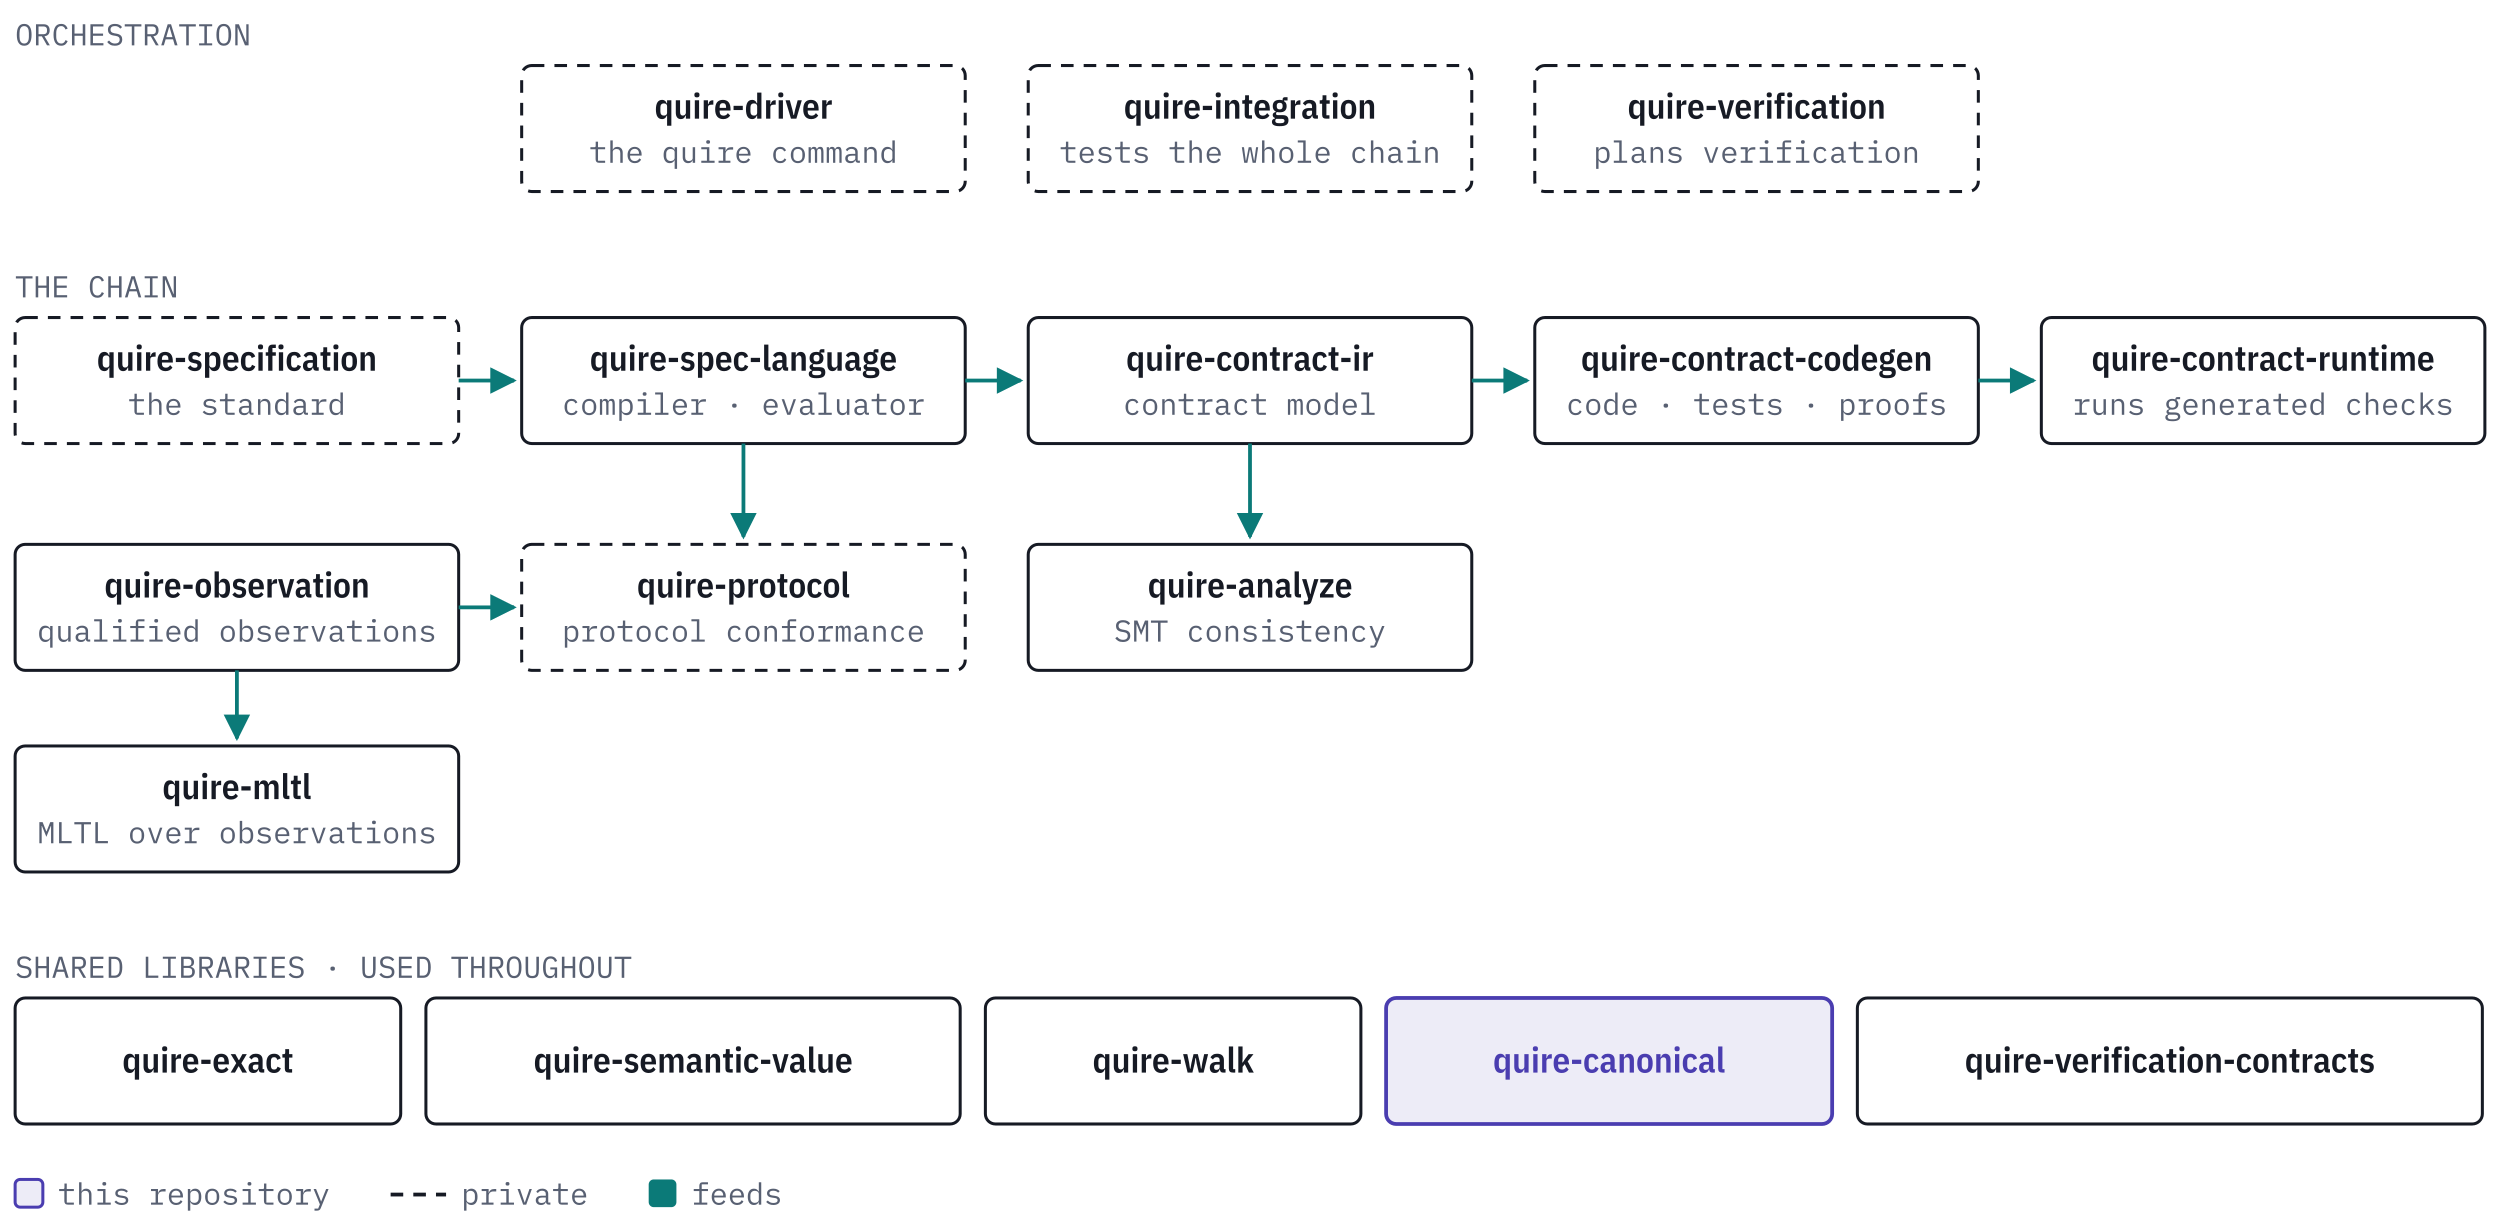
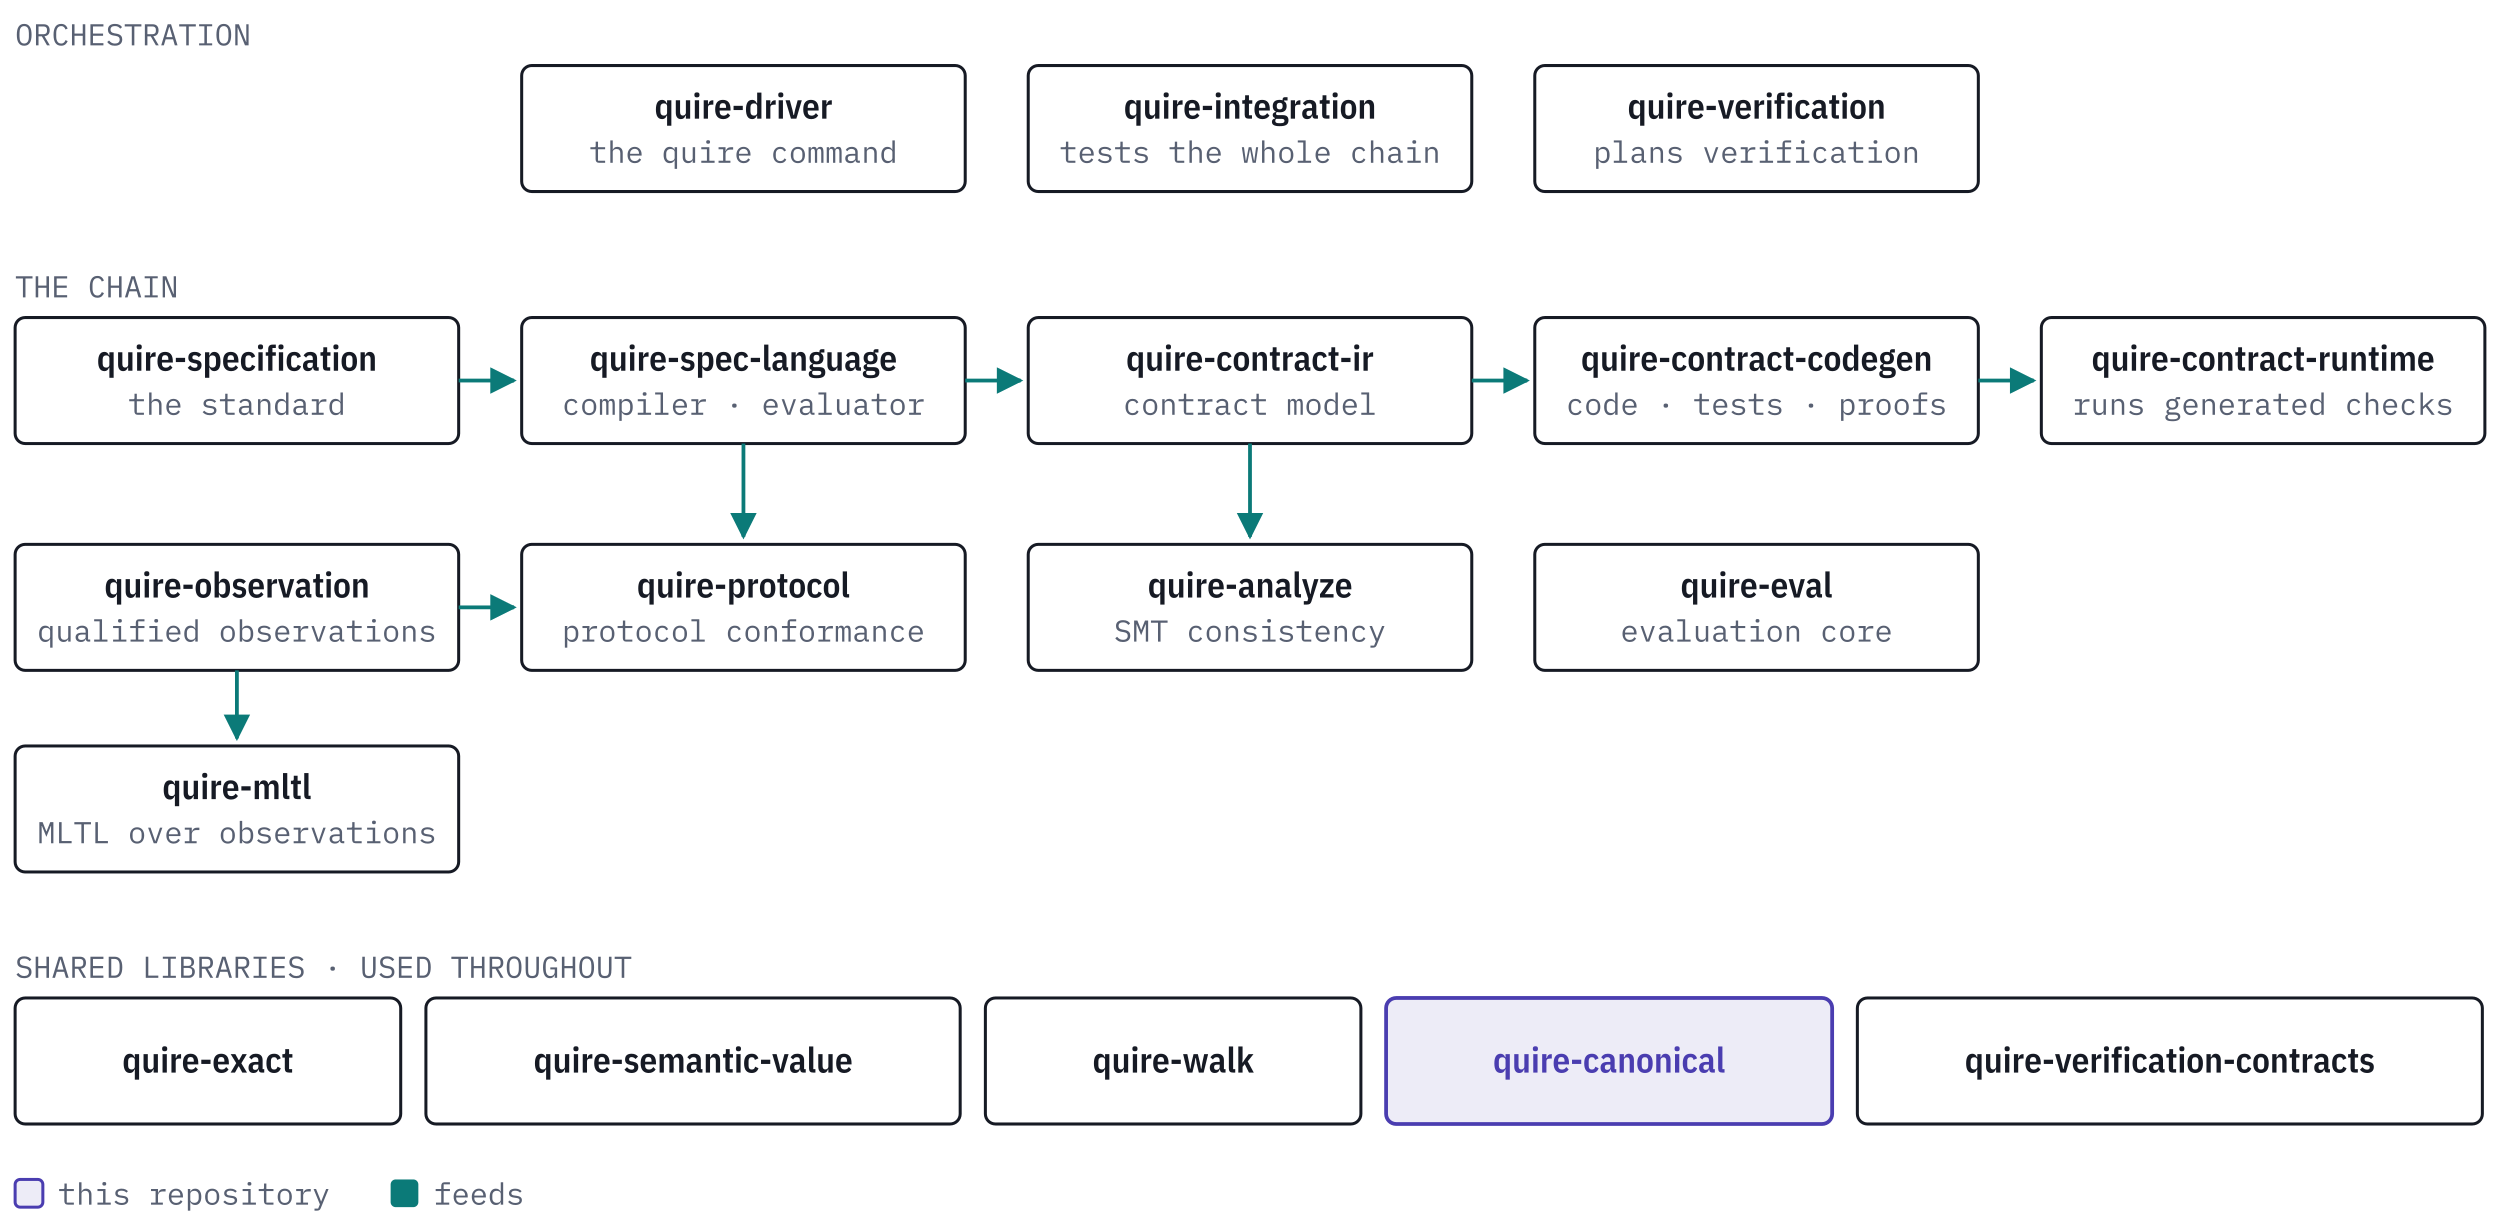
<svg xmlns="http://www.w3.org/2000/svg" width="992" height="488" viewBox="-6 -6 992 488" role="img" aria-label="The Quire repositories. The main chain runs from the standard, quire-specification, to the compiler, quire-spec-language, then quire-contract-ir, quire-contract-codegen and quire-contract-runtime. quire-spec-language also feeds quire-protocol, and quire-contract-ir feeds quire-analyze. quire-observation feeds quire-protocol and quire-mltl. Above the chain, quire-driver runs it, quire-integration tests it and quire-verification plans verification. Below it, shared libraries used throughout: quire-exact, quire-semantic-value, quire-walk, quire-canonical and quire-verification-contracts.">
  <defs>
    <path id="mono_A" d="M481 0 422 199H177L118 0H31L245 698H356L570 0ZM304 609H295L197 272H402Z" />
    <path id="mono_B" d="M88 698H325Q415 698 466 649Q517 600 517 518Q517 455 486 419Q456 383 408 368V365Q467 351 505 312Q543 274 543 201Q543 159 529 122Q515 85 490 58Q464 31 430 16Q395 0 355 0H88ZM330 73Q388 73 421 99Q454 125 454 179V220Q454 273 421 300Q388 326 330 326H172V73ZM316 395Q369 395 399 418Q429 442 429 490V529Q429 577 399 601Q369 625 316 625H172V395Z" />
    <path id="mono_C" d="M323 -12Q195 -12 132 81Q70 174 70 349Q70 524 132 617Q195 710 323 710Q371 710 406 697Q441 684 466 662Q491 640 508 612Q525 585 538 557L466 524Q457 547 445 568Q433 588 416 604Q400 619 378 628Q355 637 323 637Q240 637 200 574Q159 511 159 406V292Q159 187 200 124Q240 61 323 61Q355 61 378 70Q400 79 416 94Q433 110 445 130Q457 151 466 174L538 141Q525 112 508 85Q491 58 466 36Q441 14 406 1Q371 -12 323 -12Z" />
    <path id="mono_D" d="M95 698H290Q418 698 481 610Q544 522 544 349Q544 176 481 88Q418 0 290 0H95ZM286 73Q370 73 412 131Q455 189 455 295V403Q455 509 412 567Q370 625 286 625H179V73Z" />
    <path id="mono_E" d="M90 0V698H520V625H174V390H508V317H174V73H520V0Z" />
    <path id="mono_G" d="M444 93H439Q430 73 418 54Q406 35 388 20Q369 6 343 -3Q317 -12 281 -12Q167 -12 112 80Q56 172 56 344Q56 524 117 617Q178 710 305 710Q354 710 390 697Q426 684 452 662Q477 640 494 612Q511 585 522 557L450 524Q441 547 430 568Q418 588 402 604Q385 619 362 628Q339 637 308 637Q224 637 184 574Q145 511 145 406V298Q145 245 153 202Q161 158 180 126Q198 94 228 76Q257 59 300 59Q368 59 406 100Q444 141 444 206V278H297V345H522V0H444Z" />
    <path id="mono_H" d="M436 317H164V0H80V698H164V390H436V698H520V0H436Z" />
    <path id="mono_I" d="M84 0V67H258V631H84V698H516V631H342V67H516V0Z" />
    <path id="mono_L" d="M120 0V698H204V73H535V0Z" />
    <path id="mono_M" d="M455 350V571H447L300 212L153 571H145V350V0H68V698H176L299 390H305L428 698H532V0H455Z" />
    <path id="mono_N" d="M163 588H156V0H80V698H199L437 110H444V698H520V0H401Z" />
    <path id="mono_O" d="M300 -12Q236 -12 190 12Q144 37 114 83Q84 129 70 196Q56 263 56 349Q56 434 70 502Q84 569 114 615Q144 661 190 686Q236 710 300 710Q364 710 410 686Q456 661 486 615Q516 569 530 502Q544 434 544 349Q544 263 530 196Q516 129 486 83Q456 37 410 12Q364 -12 300 -12ZM300 61Q342 61 371 78Q400 94 419 124Q438 154 446 196Q455 239 455 292V406Q455 458 446 501Q438 544 419 574Q400 604 371 620Q342 637 300 637Q258 637 229 620Q200 604 181 574Q162 544 154 501Q145 458 145 406V292Q145 239 154 196Q162 154 181 124Q200 94 229 78Q258 61 300 61Z" />
    <path id="mono_R" d="M174 0H90V698H344Q441 698 492 645Q543 592 543 497Q543 412 499 361Q455 310 371 302L549 0H455L285 298H174ZM342 369Q395 369 424 396Q454 422 454 471V523Q454 572 424 598Q395 625 342 625H174V369Z" />
    <path id="mono_S" d="M298 -12Q204 -12 144 22Q84 57 45 111L106 161Q147 110 192 85Q238 60 301 60Q377 60 417 95Q457 130 457 193Q457 244 428 272Q399 301 327 313L249 326Q198 335 164 353Q129 371 108 396Q87 422 78 452Q69 483 69 516Q69 612 132 661Q195 710 302 710Q386 710 444 682Q501 654 536 603L477 552Q448 590 407 614Q366 638 301 638Q230 638 192 608Q154 578 154 518Q154 471 182 442Q211 412 285 399L360 386Q411 377 446 359Q481 341 502 316Q524 291 533 260Q542 229 542 195Q542 98 478 43Q415 -12 298 -12Z" />
    <path id="mono_T" d="M342 625V0H258V625H25V698H575V625Z" />
    <path id="mono_U" d="M164 698V279Q164 228 167 188Q170 148 183 120Q196 91 224 76Q251 61 300 61Q349 61 376 76Q404 91 417 120Q430 148 433 188Q436 228 436 279V698H520V299Q520 221 512 163Q505 105 482 66Q458 27 414 8Q371 -12 300 -12Q229 -12 186 8Q142 27 118 66Q95 105 88 163Q80 221 80 299V698Z" />
    <path id="mono_a" d="M495 0Q448 0 428 24Q408 48 403 84H398Q381 39 344 14Q306 -12 243 -12Q162 -12 114 30Q66 72 66 145Q66 217 118 256Q171 295 288 295H398V346Q398 403 366 432Q334 460 275 460Q223 460 190 440Q157 419 137 384L83 424Q93 444 110 463Q127 482 152 496Q177 511 209 520Q241 528 280 528Q371 528 424 482Q478 436 478 354V70H550V0ZM257 55Q288 55 314 62Q339 70 358 82Q377 95 388 112Q398 130 398 150V235H288Q216 235 183 215Q150 195 150 157V136Q150 96 178 76Q207 55 257 55Z" />
    <path id="mono_b" d="M95 740H175V432H179Q229 528 338 528Q433 528 486 457Q540 386 540 258Q540 130 486 59Q433 -12 338 -12Q229 -12 179 84H175V0H95ZM307 59Q377 59 416 102Q454 144 454 214V302Q454 372 416 414Q377 457 307 457Q280 457 256 450Q232 443 214 430Q196 416 186 396Q175 377 175 351V165Q175 139 186 120Q196 100 214 86Q232 73 256 66Q280 59 307 59Z" />
    <path id="mono_c" d="M318 -12Q262 -12 218 8Q175 27 145 62Q115 97 100 147Q84 197 84 258Q84 319 100 369Q116 419 146 454Q176 490 219 509Q262 528 317 528Q392 528 439 495Q486 462 508 409L444 375Q430 415 398 437Q365 459 317 459Q282 459 254 448Q227 436 208 415Q189 394 180 365Q170 336 170 302V214Q170 180 180 151Q189 122 208 101Q227 80 255 68Q283 57 319 57Q371 57 405 81Q439 105 459 147L516 108Q493 56 444 22Q396 -12 318 -12Z" />
    <path id="mono_d" d="M425 84H421Q371 -12 262 -12Q167 -12 114 59Q60 130 60 258Q60 386 114 457Q167 528 262 528Q371 528 421 432H425V740H505V0H425ZM293 59Q320 59 344 66Q368 73 386 86Q404 100 414 120Q425 139 425 165V351Q425 377 414 396Q404 416 386 430Q368 443 344 450Q320 457 293 457Q223 457 184 414Q146 372 146 302V214Q146 144 184 102Q223 59 293 59Z" />
    <path id="mono_e" d="M309 -12Q253 -12 208 7Q164 26 132 62Q101 97 84 146Q67 196 67 257Q67 319 84 369Q102 419 133 454Q164 490 208 509Q251 528 304 528Q356 528 398 509Q441 490 471 456Q501 423 517 377Q533 331 533 276V238H151V214Q151 180 162 151Q173 122 194 101Q214 80 244 68Q273 57 309 57Q361 57 399 81Q437 105 457 147L516 107Q493 55 440 22Q386 -12 309 -12ZM304 462Q271 462 243 450Q215 438 194 417Q174 396 162 368Q151 339 151 305V298H447V309Q447 343 436 371Q426 399 408 420Q389 440 362 451Q336 462 304 462Z" />
    <path id="mono_f" d="M83 68H257V448H73V516H257V622Q257 674 284 707Q312 740 371 740H544V672H337V516H544V448H337V68H521V0H83Z" />
    <path id="mono_g" d="M561 -59Q561 -137 496 -174Q431 -212 301 -212Q176 -212 122 -179Q67 -146 67 -84Q67 -42 89 -19Q111 4 151 15V27Q129 38 117 55Q105 72 105 98Q105 138 132 158Q158 178 198 188V192Q150 213 124 254Q97 295 97 350Q97 389 111 422Q125 455 152 478Q178 502 215 515Q252 528 297 528Q355 528 399 507V516Q399 546 413 566Q427 586 461 586H556V516H440V481Q468 457 483 424Q498 391 498 350Q498 311 484 278Q469 245 443 222Q417 198 380 185Q342 172 297 172Q284 172 272 173Q260 174 248 176Q236 174 223 170Q210 165 199 158Q188 150 181 140Q174 130 174 117Q174 94 197 86Q220 79 257 79H371Q471 79 516 42Q561 4 561 -59ZM486 -63Q486 -32 461 -14Q436 5 374 5H195Q143 -16 143 -65Q143 -99 170 -124Q197 -148 260 -148H338Q408 -148 447 -126Q486 -105 486 -63ZM297 234Q357 234 386 262Q414 290 414 336V365Q414 411 386 438Q357 466 297 466Q237 466 209 438Q181 411 181 365V336Q181 290 209 262Q237 234 297 234Z" />
    <path id="mono_h" d="M98 740H178V432H182Q190 451 202 468Q214 486 232 499Q249 512 273 520Q297 528 329 528Q410 528 459 476Q508 425 508 331V0H428V317Q428 388 397 422Q366 457 306 457Q282 457 259 451Q236 445 218 433Q200 421 189 402Q178 383 178 358V0H98Z" />
    <path id="mono_i" d="M332 630Q297 630 283 644Q269 659 269 681V697Q269 719 283 734Q297 748 332 748Q367 748 381 734Q395 719 395 697V681Q395 659 381 644Q367 630 332 630ZM106 68H292V448H106V516H372V68H546V0H106Z" />
    <path id="mono_k" d="M105 740H185V273H189L279 358L451 516H549L335 314L574 0H475L274 268L185 187V0H105Z" />
    <path id="mono_l" d="M80 68H260V672H80V740H340V68H520V0H80Z" />
    <path id="mono_m" d="M54 0V516H128V456H132Q144 486 166 507Q188 528 231 528Q276 528 298 506Q320 483 325 447H328Q342 482 368 505Q394 528 440 528Q503 528 524 484Q546 440 546 358V0H472V345Q472 411 458 436Q445 462 409 462Q377 462 357 442Q337 421 337 379V0H263V345Q263 411 250 436Q236 462 201 462Q169 462 148 442Q128 421 128 379V0Z" />
    <path id="mono_n" d="M98 0V516H178V432H182Q190 451 202 468Q214 486 232 499Q249 512 273 520Q297 528 329 528Q410 528 459 476Q508 425 508 331V0H428V317Q428 388 397 422Q366 457 306 457Q282 457 259 451Q236 445 218 433Q200 421 189 402Q178 383 178 358V0Z" />
    <path id="mono_o" d="M300 -12Q246 -12 202 7Q159 26 128 62Q98 97 82 146Q66 196 66 258Q66 319 82 369Q98 419 128 454Q159 490 202 509Q246 528 300 528Q354 528 398 509Q441 490 472 454Q502 419 518 369Q534 319 534 258Q534 196 518 146Q502 97 472 62Q441 26 398 7Q354 -12 300 -12ZM300 57Q367 57 408 97Q449 137 449 221V295Q449 379 408 419Q367 459 300 459Q233 459 192 419Q151 379 151 295V221Q151 137 192 97Q233 57 300 57Z" />
    <path id="mono_p" d="M95 516H175V432H179Q229 528 338 528Q433 528 486 457Q540 386 540 258Q540 130 486 59Q433 -12 338 -12Q229 -12 179 84H175V-200H95ZM307 59Q377 59 416 102Q454 144 454 214V302Q454 372 416 414Q377 457 307 457Q280 457 256 450Q232 443 214 430Q196 416 186 396Q175 377 175 351V165Q175 139 186 120Q196 100 214 86Q232 73 256 66Q280 59 307 59Z" />
    <path id="mono_periodcentered" d="M300 235Q259 235 242 252Q226 269 226 295V313Q226 339 242 356Q259 373 300 373Q341 373 358 356Q374 339 374 313V295Q374 269 358 252Q341 235 300 235Z" />
    <path id="mono_q" d="M425 84H421Q371 -12 262 -12Q167 -12 114 59Q60 130 60 258Q60 386 114 457Q167 528 262 528Q371 528 421 432H425V516H505V-200H425ZM293 59Q320 59 344 66Q368 73 386 86Q404 100 414 120Q425 139 425 165V351Q425 377 414 396Q404 416 386 430Q368 443 344 450Q320 457 293 457Q223 457 184 414Q146 372 146 302V214Q146 144 184 102Q223 59 293 59Z" />
    <path id="mono_r" d="M77 68H228V448H77V516H308V386H313Q329 447 374 482Q418 516 487 516H559V436H462Q393 436 350 396Q308 356 308 291V68H469V0H77Z" />
    <path id="mono_s" d="M306 -12Q225 -12 166 16Q108 43 67 89L121 136Q158 97 202 76Q246 55 308 55Q368 55 406 76Q445 98 445 144Q445 164 438 178Q430 191 417 199Q404 207 388 212Q372 216 354 219L273 231Q246 235 214 242Q183 249 157 264Q131 280 114 306Q96 332 96 374Q96 413 112 442Q127 470 155 490Q183 509 221 518Q259 528 304 528Q374 528 426 506Q477 484 514 445L462 396Q453 407 440 418Q426 430 406 440Q387 449 361 455Q335 461 301 461Q240 461 208 440Q175 419 175 379Q175 359 182 346Q190 332 203 324Q216 316 232 312Q249 307 266 304L347 292Q375 288 406 281Q437 274 463 258Q489 243 506 217Q524 191 524 149Q524 72 464 30Q405 -12 306 -12Z" />
    <path id="mono_t" d="M325 0Q266 0 238 33Q211 66 211 118V448H39V516H167Q193 516 204 526Q214 537 214 563V698H291V516H526V448H291V68H526V0Z" />
    <path id="mono_u" d="M422 84H418Q410 65 398 48Q386 30 368 17Q351 4 327 -4Q303 -12 271 -12Q190 -12 141 40Q92 91 92 185V516H172V199Q172 128 203 94Q234 59 294 59Q318 59 341 65Q364 71 382 83Q400 95 411 114Q422 132 422 158V516H502V0H422Z" />
    <path id="mono_v" d="M249 0 64 516H145L219 300L299 67H303L383 300L457 516H536L351 0Z" />
    <path id="mono_w" d="M30 516H101L160 70H169L257 516H345L433 70H442L501 516H570L491 0H387L305 432H297L213 0H109Z" />
    <path id="mono_y" d="M467 516H547L291 -113Q282 -135 271 -152Q260 -168 245 -178Q230 -189 209 -194Q188 -200 159 -200H83V-132H203L261 10L53 516H135L222 300L299 104H303L380 300Z" />
    <path id="title_a" d="M406 0Q325 0 321 89H309Q299 41 264 14Q229 -12 177 -12Q105 -12 69 28Q33 68 33 140Q33 222 84 262Q135 302 231 302H312V347Q312 393 292 415Q273 437 228 437Q191 437 166 420Q141 402 122 370L51 434Q80 479 124 506Q169 534 238 534Q433 534 433 350V97H479V0ZM223 77Q260 77 286 98Q312 120 312 158V227H239Q155 227 155 162V140Q155 107 173 92Q191 77 223 77Z" />
    <path id="title_b" d="M66 740H187V436H201Q212 480 246 507Q279 534 324 534Q416 534 460 464Q504 395 504 261Q504 127 460 58Q416 -12 324 -12Q279 -12 246 15Q212 42 201 86H187V0H66ZM278 88Q325 88 351 117Q377 146 377 199V323Q377 376 351 405Q325 434 278 434Q237 434 212 414Q187 393 187 356V166Q187 129 212 108Q237 88 278 88Z" />
    <path id="title_c" d="M251 -12Q145 -12 90 54Q34 120 34 261Q34 402 90 468Q145 534 251 534Q328 534 374 499Q419 464 439 403L340 359Q332 397 312 416Q291 436 251 436Q161 436 161 328V194Q161 86 251 86Q293 86 315 106Q337 126 348 168L442 123Q396 -12 251 -12Z" />
    <path id="title_d" d="M357 86H343Q332 42 298 15Q265 -12 220 -12Q128 -12 84 58Q40 127 40 261Q40 395 84 464Q128 534 220 534Q265 534 298 507Q332 480 343 436H357V740H478V0H357ZM266 88Q307 88 332 108Q357 129 357 166V356Q357 393 332 414Q307 434 266 434Q219 434 193 405Q167 376 167 323V199Q167 146 193 117Q219 88 266 88Z" />
    <path id="title_e" d="M263 -12Q212 -12 170 4Q127 21 97 54Q67 88 50 140Q34 191 34 261Q34 402 90 468Q147 534 252 534Q357 534 414 468Q470 402 470 261V232H161V198Q161 146 190 116Q219 86 270 86Q313 86 342 104Q372 123 393 158L459 89Q430 43 381 16Q332 -12 263 -12ZM252 441Q161 441 161 333V307H343V333Q343 441 252 441Z" />
    <path id="title_f" d="M91 425H22V522H91V603Q91 674 122 707Q154 740 220 740H308V643H212V522H308V425H212V0H91Z" />
    <path id="title_g" d="M493 -46Q493 -87 480 -118Q468 -149 439 -170Q410 -191 362 -202Q314 -212 244 -212Q182 -212 140 -204Q98 -195 72 -179Q46 -163 35 -140Q24 -117 24 -88Q24 -48 46 -25Q68 -2 109 4V23Q77 31 62 53Q46 75 46 107Q46 139 68 160Q90 182 132 190V203Q47 245 47 357Q47 442 95 488Q143 534 244 534Q289 534 326 520V539Q326 610 394 610H467V516H366V496Q403 478 422 442Q441 407 441 357Q441 272 394 226Q346 181 244 181Q203 181 168 189Q154 183 147 170Q140 157 140 141Q140 121 153 111Q166 101 196 101H329Q418 101 456 63Q493 25 493 -46ZM380 -60Q380 -33 362 -19Q344 -5 302 -5H141Q119 -24 119 -61Q119 -93 140 -110Q162 -127 216 -127H275Q332 -127 356 -110Q380 -94 380 -60ZM244 264Q327 264 327 346V369Q327 451 244 451Q161 451 161 369V346Q161 264 244 264Z" />
    <path id="title_hyphen" d="M50 245V365H312V245Z" />
    <path id="title_i" d="M126 604Q88 604 71 620Q54 637 54 665V685Q54 713 71 730Q88 746 126 746Q164 746 181 730Q198 713 198 685V665Q198 637 181 620Q164 604 126 604ZM66 522H187V0H66Z" />
    <path id="title_k" d="M66 740H187V395L179 287H193L254 383L358 522H495L332 317L504 0H368L248 239L187 163V0H66Z" />
    <path id="title_l" d="M184 0Q121 0 94 28Q66 56 66 116V740H187V97H247V0Z" />
    <path id="title_m" d="M66 0V522H187V435H201Q232 534 324 534Q422 534 451 431H463Q480 484 516 509Q551 534 602 534Q668 534 705 486Q742 439 742 351V0H621V330Q621 432 548 432Q513 432 488 410Q464 389 464 350V0H343V330Q343 384 325 408Q307 432 271 432Q236 432 212 410Q187 389 187 350V0Z" />
    <path id="title_n" d="M66 0V522H187V435H201Q232 534 326 534Q396 534 434 486Q472 439 472 351V0H351V330Q351 432 275 432Q238 432 212 410Q187 389 187 350V0Z" />
    <path id="title_o" d="M253 -12Q149 -12 92 54Q34 120 34 261Q34 402 92 468Q149 534 253 534Q357 534 414 468Q472 402 472 261Q472 120 414 54Q357 -12 253 -12ZM253 86Q345 86 345 194V328Q345 436 253 436Q161 436 161 328V194Q161 86 253 86Z" />
    <path id="title_p" d="M66 522H187V436H201Q212 480 246 507Q279 534 324 534Q416 534 460 464Q504 395 504 261Q504 127 460 58Q416 -12 324 -12Q279 -12 246 15Q212 42 201 86H187V-200H66ZM278 88Q325 88 351 117Q377 146 377 199V323Q377 376 351 405Q325 434 278 434Q237 434 212 414Q187 393 187 356V166Q187 129 212 108Q237 88 278 88Z" />
    <path id="title_q" d="M357 86H343Q332 42 298 15Q265 -12 220 -12Q128 -12 84 58Q40 127 40 261Q40 395 84 464Q128 534 220 534Q265 534 298 507Q332 480 343 436H357V522H478V-200H357ZM266 88Q307 88 332 108Q357 129 357 166V356Q357 393 332 414Q307 434 266 434Q219 434 193 405Q167 376 167 323V199Q167 146 193 117Q219 88 266 88Z" />
    <path id="title_r" d="M66 0V522H187V415H201Q210 467 238 494Q267 522 313 522H339V398H299Q242 398 214 380Q187 362 187 317V0Z" />
    <path id="title_s" d="M224 -12Q159 -12 110 12Q61 35 24 82L98 154Q123 119 154 101Q185 83 226 83Q302 83 302 147Q302 172 290 186Q277 201 247 206L198 215Q116 230 79 266Q42 302 42 371Q42 453 90 494Q138 534 226 534Q287 534 332 514Q376 494 409 455L338 384Q318 409 290 424Q261 439 226 439Q156 439 156 376Q156 350 170 336Q184 323 214 318L264 309Q346 294 382 258Q417 223 417 159Q417 78 367 33Q317 -12 224 -12Z" />
    <path id="title_t" d="M210 0Q147 0 119 28Q91 56 91 117V425H22V522H58Q84 522 94 534Q103 546 103 572V664H212V522H306V425H212V97H298V0Z" />
    <path id="title_u" d="M346 88H332Q302 -12 205 -12Q135 -12 98 36Q60 83 60 172V522H181V192Q181 89 257 89Q294 89 320 111Q346 133 346 172V522H467V0H346Z" />
    <path id="title_v" d="M162 0 8 522H130L205 244L234 103H248L277 244L352 522H469L315 0Z" />
    <path id="title_w" d="M16 522H135L186 278L211 110H223L253 278L311 522H433L492 278L522 110H534L559 278L612 522H724L597 0H461L400 254L377 409H364L340 254L279 0H143Z" />
    <path id="title_x" d="M15 0 173 267 17 522H149L242 354H255L348 522H472L318 264L478 0H345L249 176H236L138 0Z" />
    <path id="title_y" d="M353 522H474L275 -109Q258 -162 227 -181Q196 -200 140 -200H58V-103H161L182 -29L8 522H131L209 240L237 103H249L277 241Z" />
    <path id="title_z" d="M34 0V95L275 425H42V522H412V428L170 97H418V0Z" />
    <marker id="ah-model" viewBox="0 0 10 10" refX="9" refY="5" markerWidth="7" markerHeight="7" orient="auto-start-reverse">
      <path d="M0,0 L10,5 L0,10 z" fill="#0b7a78" />
    </marker>
  </defs>
-   <rect x="201" y="20" width="176" height="50" rx="4" stroke="#161a24" stroke-width="1.2" fill="none" stroke-dasharray="5 4" />
+   <rect x="201" y="20" width="176" height="50" rx="4" stroke="#161a24" stroke-width="1.2" fill="none" />
  <g fill="#161a24" transform="translate(253.7,41.1) scale(0.014,-0.014)">
    <use href="#title_q" x="0" />
    <use href="#title_u" x="544" />
    <use href="#title_i" x="1077" />
    <use href="#title_r" x="1329" />
    <use href="#title_e" x="1686" />
    <use href="#title_hyphen" x="2191" />
    <use href="#title_d" x="2553" />
    <use href="#title_r" x="3097" />
    <use href="#title_i" x="3454" />
    <use href="#title_v" x="3706" />
    <use href="#title_e" x="4182" />
    <use href="#title_r" x="4687" />
  </g>
  <g fill="#586072" transform="translate(227.8,58.6) scale(0.012,-0.012)">
    <use href="#mono_t" x="0" />
    <use href="#mono_h" x="600" />
    <use href="#mono_e" x="1200" />
    <use href="#mono_q" x="2400" />
    <use href="#mono_u" x="3000" />
    <use href="#mono_i" x="3600" />
    <use href="#mono_r" x="4200" />
    <use href="#mono_e" x="4800" />
    <use href="#mono_c" x="6000" />
    <use href="#mono_o" x="6600" />
    <use href="#mono_m" x="7200" />
    <use href="#mono_m" x="7800" />
    <use href="#mono_a" x="8400" />
    <use href="#mono_n" x="9000" />
    <use href="#mono_d" x="9600" />
  </g>
-   <rect x="402" y="20" width="176" height="50" rx="4" stroke="#161a24" stroke-width="1.2" fill="none" stroke-dasharray="5 4" />
+   <rect x="402" y="20" width="176" height="50" rx="4" stroke="#161a24" stroke-width="1.2" fill="none" />
  <g fill="#161a24" transform="translate(439.9,41.1) scale(0.014,-0.014)">
    <use href="#title_q" x="0" />
    <use href="#title_u" x="544" />
    <use href="#title_i" x="1077" />
    <use href="#title_r" x="1329" />
    <use href="#title_e" x="1686" />
    <use href="#title_hyphen" x="2191" />
    <use href="#title_i" x="2553" />
    <use href="#title_n" x="2805" />
    <use href="#title_t" x="3337" />
    <use href="#title_e" x="3671" />
    <use href="#title_g" x="4176" />
    <use href="#title_r" x="4668" />
    <use href="#title_a" x="5025" />
    <use href="#title_t" x="5532" />
    <use href="#title_i" x="5866" />
    <use href="#title_o" x="6118" />
    <use href="#title_n" x="6624" />
  </g>
  <g fill="#586072" transform="translate(414.4,58.6) scale(0.012,-0.012)">
    <use href="#mono_t" x="0" />
    <use href="#mono_e" x="600" />
    <use href="#mono_s" x="1200" />
    <use href="#mono_t" x="1800" />
    <use href="#mono_s" x="2400" />
    <use href="#mono_t" x="3600" />
    <use href="#mono_h" x="4200" />
    <use href="#mono_e" x="4800" />
    <use href="#mono_w" x="6000" />
    <use href="#mono_h" x="6600" />
    <use href="#mono_o" x="7200" />
    <use href="#mono_l" x="7800" />
    <use href="#mono_e" x="8400" />
    <use href="#mono_c" x="9600" />
    <use href="#mono_h" x="10200" />
    <use href="#mono_a" x="10800" />
    <use href="#mono_i" x="11400" />
    <use href="#mono_n" x="12000" />
  </g>
-   <rect x="603" y="20" width="176" height="50" rx="4" stroke="#161a24" stroke-width="1.2" fill="none" stroke-dasharray="5 4" />
+   <rect x="603" y="20" width="176" height="50" rx="4" stroke="#161a24" stroke-width="1.2" fill="none" />
  <g fill="#161a24" transform="translate(639.8,41.1) scale(0.014,-0.014)">
    <use href="#title_q" x="0" />
    <use href="#title_u" x="544" />
    <use href="#title_i" x="1077" />
    <use href="#title_r" x="1329" />
    <use href="#title_e" x="1686" />
    <use href="#title_hyphen" x="2191" />
    <use href="#title_v" x="2553" />
    <use href="#title_e" x="3029" />
    <use href="#title_r" x="3534" />
    <use href="#title_i" x="3891" />
    <use href="#title_f" x="4143" />
    <use href="#title_i" x="4471" />
    <use href="#title_c" x="4723" />
    <use href="#title_a" x="5187" />
    <use href="#title_t" x="5694" />
    <use href="#title_i" x="6028" />
    <use href="#title_o" x="6280" />
    <use href="#title_n" x="6786" />
  </g>
  <g fill="#586072" transform="translate(626.2,58.6) scale(0.012,-0.012)">
    <use href="#mono_p" x="0" />
    <use href="#mono_l" x="600" />
    <use href="#mono_a" x="1200" />
    <use href="#mono_n" x="1800" />
    <use href="#mono_s" x="2400" />
    <use href="#mono_v" x="3600" />
    <use href="#mono_e" x="4200" />
    <use href="#mono_r" x="4800" />
    <use href="#mono_i" x="5400" />
    <use href="#mono_f" x="6000" />
    <use href="#mono_i" x="6600" />
    <use href="#mono_c" x="7200" />
    <use href="#mono_a" x="7800" />
    <use href="#mono_t" x="8400" />
    <use href="#mono_i" x="9000" />
    <use href="#mono_o" x="9600" />
    <use href="#mono_n" x="10200" />
  </g>
-   <rect x="0" y="120" width="176" height="50" rx="4" stroke="#161a24" stroke-width="1.2" fill="none" stroke-dasharray="5 4" />
+   <rect x="0" y="120" width="176" height="50" rx="4" stroke="#161a24" stroke-width="1.2" fill="none" />
  <g fill="#161a24" transform="translate(32.4,141.1) scale(0.014,-0.014)">
    <use href="#title_q" x="0" />
    <use href="#title_u" x="544" />
    <use href="#title_i" x="1077" />
    <use href="#title_r" x="1329" />
    <use href="#title_e" x="1686" />
    <use href="#title_hyphen" x="2191" />
    <use href="#title_s" x="2553" />
    <use href="#title_p" x="3002" />
    <use href="#title_e" x="3546" />
    <use href="#title_c" x="4051" />
    <use href="#title_i" x="4515" />
    <use href="#title_f" x="4767" />
    <use href="#title_i" x="5095" />
    <use href="#title_c" x="5347" />
    <use href="#title_a" x="5811" />
    <use href="#title_t" x="6318" />
    <use href="#title_i" x="6652" />
    <use href="#title_o" x="6904" />
    <use href="#title_n" x="7410" />
  </g>
  <g fill="#586072" transform="translate(44.8,158.6) scale(0.012,-0.012)">
    <use href="#mono_t" x="0" />
    <use href="#mono_h" x="600" />
    <use href="#mono_e" x="1200" />
    <use href="#mono_s" x="2400" />
    <use href="#mono_t" x="3000" />
    <use href="#mono_a" x="3600" />
    <use href="#mono_n" x="4200" />
    <use href="#mono_d" x="4800" />
    <use href="#mono_a" x="5400" />
    <use href="#mono_r" x="6000" />
    <use href="#mono_d" x="6600" />
  </g>
  <rect x="201" y="120" width="176" height="50" rx="4" stroke="#161a24" stroke-width="1.2" fill="none" />
  <g fill="#161a24" transform="translate(228,141.1) scale(0.014,-0.014)">
    <use href="#title_q" x="0" />
    <use href="#title_u" x="544" />
    <use href="#title_i" x="1077" />
    <use href="#title_r" x="1329" />
    <use href="#title_e" x="1686" />
    <use href="#title_hyphen" x="2191" />
    <use href="#title_s" x="2553" />
    <use href="#title_p" x="3002" />
    <use href="#title_e" x="3546" />
    <use href="#title_c" x="4051" />
    <use href="#title_hyphen" x="4515" />
    <use href="#title_l" x="4877" />
    <use href="#title_a" x="5145" />
    <use href="#title_n" x="5652" />
    <use href="#title_g" x="6184" />
    <use href="#title_u" x="6676" />
    <use href="#title_a" x="7209" />
    <use href="#title_g" x="7716" />
    <use href="#title_e" x="8208" />
  </g>
  <g fill="#586072" transform="translate(217,158.6) scale(0.012,-0.012)">
    <use href="#mono_c" x="0" />
    <use href="#mono_o" x="600" />
    <use href="#mono_m" x="1200" />
    <use href="#mono_p" x="1800" />
    <use href="#mono_i" x="2400" />
    <use href="#mono_l" x="3000" />
    <use href="#mono_e" x="3600" />
    <use href="#mono_r" x="4200" />
    <use href="#mono_periodcentered" x="5400" />
    <use href="#mono_e" x="6600" />
    <use href="#mono_v" x="7200" />
    <use href="#mono_a" x="7800" />
    <use href="#mono_l" x="8400" />
    <use href="#mono_u" x="9000" />
    <use href="#mono_a" x="9600" />
    <use href="#mono_t" x="10200" />
    <use href="#mono_o" x="10800" />
    <use href="#mono_r" x="11400" />
  </g>
  <rect x="402" y="120" width="176" height="50" rx="4" stroke="#161a24" stroke-width="1.2" fill="none" />
  <g fill="#161a24" transform="translate(440.8,141.1) scale(0.014,-0.014)">
    <use href="#title_q" x="0" />
    <use href="#title_u" x="544" />
    <use href="#title_i" x="1077" />
    <use href="#title_r" x="1329" />
    <use href="#title_e" x="1686" />
    <use href="#title_hyphen" x="2191" />
    <use href="#title_c" x="2553" />
    <use href="#title_o" x="3017" />
    <use href="#title_n" x="3523" />
    <use href="#title_t" x="4055" />
    <use href="#title_r" x="4389" />
    <use href="#title_a" x="4746" />
    <use href="#title_c" x="5253" />
    <use href="#title_t" x="5717" />
    <use href="#title_hyphen" x="6051" />
    <use href="#title_i" x="6413" />
    <use href="#title_r" x="6665" />
  </g>
  <g fill="#586072" transform="translate(439.6,158.6) scale(0.012,-0.012)">
    <use href="#mono_c" x="0" />
    <use href="#mono_o" x="600" />
    <use href="#mono_n" x="1200" />
    <use href="#mono_t" x="1800" />
    <use href="#mono_r" x="2400" />
    <use href="#mono_a" x="3000" />
    <use href="#mono_c" x="3600" />
    <use href="#mono_t" x="4200" />
    <use href="#mono_m" x="5400" />
    <use href="#mono_o" x="6000" />
    <use href="#mono_d" x="6600" />
    <use href="#mono_e" x="7200" />
    <use href="#mono_l" x="7800" />
  </g>
  <rect x="603" y="120" width="176" height="50" rx="4" stroke="#161a24" stroke-width="1.2" fill="none" />
  <g fill="#161a24" transform="translate(621.3,141.1) scale(0.014,-0.014)">
    <use href="#title_q" x="0" />
    <use href="#title_u" x="544" />
    <use href="#title_i" x="1077" />
    <use href="#title_r" x="1329" />
    <use href="#title_e" x="1686" />
    <use href="#title_hyphen" x="2191" />
    <use href="#title_c" x="2553" />
    <use href="#title_o" x="3017" />
    <use href="#title_n" x="3523" />
    <use href="#title_t" x="4055" />
    <use href="#title_r" x="4389" />
    <use href="#title_a" x="4746" />
    <use href="#title_c" x="5253" />
    <use href="#title_t" x="5717" />
    <use href="#title_hyphen" x="6051" />
    <use href="#title_c" x="6413" />
    <use href="#title_o" x="6877" />
    <use href="#title_d" x="7383" />
    <use href="#title_e" x="7927" />
    <use href="#title_g" x="8432" />
    <use href="#title_e" x="8924" />
    <use href="#title_n" x="9429" />
  </g>
  <g fill="#586072" transform="translate(615.4,158.6) scale(0.012,-0.012)">
    <use href="#mono_c" x="0" />
    <use href="#mono_o" x="600" />
    <use href="#mono_d" x="1200" />
    <use href="#mono_e" x="1800" />
    <use href="#mono_periodcentered" x="3000" />
    <use href="#mono_t" x="4200" />
    <use href="#mono_e" x="4800" />
    <use href="#mono_s" x="5400" />
    <use href="#mono_t" x="6000" />
    <use href="#mono_s" x="6600" />
    <use href="#mono_periodcentered" x="7800" />
    <use href="#mono_p" x="9000" />
    <use href="#mono_r" x="9600" />
    <use href="#mono_o" x="10200" />
    <use href="#mono_o" x="10800" />
    <use href="#mono_f" x="11400" />
    <use href="#mono_s" x="12000" />
  </g>
  <rect x="804" y="120" width="176" height="50" rx="4" stroke="#161a24" stroke-width="1.2" fill="none" />
  <g fill="#161a24" transform="translate(823.9,141.1) scale(0.014,-0.014)">
    <use href="#title_q" x="0" />
    <use href="#title_u" x="544" />
    <use href="#title_i" x="1077" />
    <use href="#title_r" x="1329" />
    <use href="#title_e" x="1686" />
    <use href="#title_hyphen" x="2191" />
    <use href="#title_c" x="2553" />
    <use href="#title_o" x="3017" />
    <use href="#title_n" x="3523" />
    <use href="#title_t" x="4055" />
    <use href="#title_r" x="4389" />
    <use href="#title_a" x="4746" />
    <use href="#title_c" x="5253" />
    <use href="#title_t" x="5717" />
    <use href="#title_hyphen" x="6051" />
    <use href="#title_r" x="6413" />
    <use href="#title_u" x="6770" />
    <use href="#title_n" x="7303" />
    <use href="#title_t" x="7835" />
    <use href="#title_i" x="8169" />
    <use href="#title_m" x="8421" />
    <use href="#title_e" x="9223" />
  </g>
  <g fill="#586072" transform="translate(816.4,158.6) scale(0.012,-0.012)">
    <use href="#mono_r" x="0" />
    <use href="#mono_u" x="600" />
    <use href="#mono_n" x="1200" />
    <use href="#mono_s" x="1800" />
    <use href="#mono_g" x="3000" />
    <use href="#mono_e" x="3600" />
    <use href="#mono_n" x="4200" />
    <use href="#mono_e" x="4800" />
    <use href="#mono_r" x="5400" />
    <use href="#mono_a" x="6000" />
    <use href="#mono_t" x="6600" />
    <use href="#mono_e" x="7200" />
    <use href="#mono_d" x="7800" />
    <use href="#mono_c" x="9000" />
    <use href="#mono_h" x="9600" />
    <use href="#mono_e" x="10200" />
    <use href="#mono_c" x="10800" />
    <use href="#mono_k" x="11400" />
    <use href="#mono_s" x="12000" />
  </g>
  <rect x="0" y="210" width="176" height="50" rx="4" stroke="#161a24" stroke-width="1.2" fill="none" />
  <g fill="#161a24" transform="translate(35.4,231.1) scale(0.014,-0.014)">
    <use href="#title_q" x="0" />
    <use href="#title_u" x="544" />
    <use href="#title_i" x="1077" />
    <use href="#title_r" x="1329" />
    <use href="#title_e" x="1686" />
    <use href="#title_hyphen" x="2191" />
    <use href="#title_o" x="2553" />
    <use href="#title_b" x="3059" />
    <use href="#title_s" x="3603" />
    <use href="#title_e" x="4052" />
    <use href="#title_r" x="4557" />
    <use href="#title_v" x="4914" />
    <use href="#title_a" x="5390" />
    <use href="#title_t" x="5897" />
    <use href="#title_i" x="6231" />
    <use href="#title_o" x="6483" />
    <use href="#title_n" x="6989" />
  </g>
  <g fill="#586072" transform="translate(8.8,248.6) scale(0.012,-0.012)">
    <use href="#mono_q" x="0" />
    <use href="#mono_u" x="600" />
    <use href="#mono_a" x="1200" />
    <use href="#mono_l" x="1800" />
    <use href="#mono_i" x="2400" />
    <use href="#mono_f" x="3000" />
    <use href="#mono_i" x="3600" />
    <use href="#mono_e" x="4200" />
    <use href="#mono_d" x="4800" />
    <use href="#mono_o" x="6000" />
    <use href="#mono_b" x="6600" />
    <use href="#mono_s" x="7200" />
    <use href="#mono_e" x="7800" />
    <use href="#mono_r" x="8400" />
    <use href="#mono_v" x="9000" />
    <use href="#mono_a" x="9600" />
    <use href="#mono_t" x="10200" />
    <use href="#mono_i" x="10800" />
    <use href="#mono_o" x="11400" />
    <use href="#mono_n" x="12000" />
    <use href="#mono_s" x="12600" />
  </g>
-   <rect x="201" y="210" width="176" height="50" rx="4" stroke="#161a24" stroke-width="1.2" fill="none" stroke-dasharray="5 4" />
+   <rect x="201" y="210" width="176" height="50" rx="4" stroke="#161a24" stroke-width="1.2" fill="none" />
  <g fill="#161a24" transform="translate(246.7,231.1) scale(0.014,-0.014)">
    <use href="#title_q" x="0" />
    <use href="#title_u" x="544" />
    <use href="#title_i" x="1077" />
    <use href="#title_r" x="1329" />
    <use href="#title_e" x="1686" />
    <use href="#title_hyphen" x="2191" />
    <use href="#title_p" x="2553" />
    <use href="#title_r" x="3097" />
    <use href="#title_o" x="3454" />
    <use href="#title_t" x="3960" />
    <use href="#title_o" x="4294" />
    <use href="#title_c" x="4800" />
    <use href="#title_o" x="5264" />
    <use href="#title_l" x="5770" />
  </g>
  <g fill="#586072" transform="translate(217,248.6) scale(0.012,-0.012)">
    <use href="#mono_p" x="0" />
    <use href="#mono_r" x="600" />
    <use href="#mono_o" x="1200" />
    <use href="#mono_t" x="1800" />
    <use href="#mono_o" x="2400" />
    <use href="#mono_c" x="3000" />
    <use href="#mono_o" x="3600" />
    <use href="#mono_l" x="4200" />
    <use href="#mono_c" x="5400" />
    <use href="#mono_o" x="6000" />
    <use href="#mono_n" x="6600" />
    <use href="#mono_f" x="7200" />
    <use href="#mono_o" x="7800" />
    <use href="#mono_r" x="8400" />
    <use href="#mono_m" x="9000" />
    <use href="#mono_a" x="9600" />
    <use href="#mono_n" x="10200" />
    <use href="#mono_c" x="10800" />
    <use href="#mono_e" x="11400" />
+   </g>
+   <rect x="603" y="210" width="176" height="50" rx="4" stroke="#161a24" stroke-width="1.2" fill="none" />
+   <g fill="#161a24" transform="translate(660.8,231.1) scale(0.014,-0.014)">
+     <use href="#title_q" x="0" />
+     <use href="#title_u" x="544" />
+     <use href="#title_i" x="1077" />
+     <use href="#title_r" x="1329" />
+     <use href="#title_e" x="1686" />
+     <use href="#title_hyphen" x="2191" />
+     <use href="#title_e" x="2553" />
+     <use href="#title_v" x="3058" />
+     <use href="#title_a" x="3534" />
+     <use href="#title_l" x="4041" />
+   </g>
+   <g fill="#586072" transform="translate(637,248.6) scale(0.012,-0.012)">
+     <use href="#mono_e" x="0" />
+     <use href="#mono_v" x="600" />
+     <use href="#mono_a" x="1200" />
+     <use href="#mono_l" x="1800" />
+     <use href="#mono_u" x="2400" />
+     <use href="#mono_a" x="3000" />
+     <use href="#mono_t" x="3600" />
+     <use href="#mono_i" x="4200" />
+     <use href="#mono_o" x="4800" />
+     <use href="#mono_n" x="5400" />
+     <use href="#mono_c" x="6600" />
+     <use href="#mono_o" x="7200" />
+     <use href="#mono_r" x="7800" />
+     <use href="#mono_e" x="8400" />
  </g>
  <rect x="402" y="210" width="176" height="50" rx="4" stroke="#161a24" stroke-width="1.2" fill="none" />
  <g fill="#161a24" transform="translate(449.4,231.1) scale(0.014,-0.014)">
    <use href="#title_q" x="0" />
    <use href="#title_u" x="544" />
    <use href="#title_i" x="1077" />
    <use href="#title_r" x="1329" />
    <use href="#title_e" x="1686" />
    <use href="#title_hyphen" x="2191" />
    <use href="#title_a" x="2553" />
    <use href="#title_n" x="3060" />
    <use href="#title_a" x="3592" />
    <use href="#title_l" x="4099" />
    <use href="#title_y" x="4367" />
    <use href="#title_z" x="4850" />
    <use href="#title_e" x="5302" />
  </g>
  <g fill="#586072" transform="translate(436,248.6) scale(0.012,-0.012)">
    <use href="#mono_S" x="0" />
    <use href="#mono_M" x="600" />
    <use href="#mono_T" x="1200" />
    <use href="#mono_c" x="2400" />
    <use href="#mono_o" x="3000" />
    <use href="#mono_n" x="3600" />
    <use href="#mono_s" x="4200" />
    <use href="#mono_i" x="4800" />
    <use href="#mono_s" x="5400" />
    <use href="#mono_t" x="6000" />
    <use href="#mono_e" x="6600" />
    <use href="#mono_n" x="7200" />
    <use href="#mono_c" x="7800" />
    <use href="#mono_y" x="8400" />
  </g>
  <rect x="0" y="290" width="176" height="50" rx="4" stroke="#161a24" stroke-width="1.2" fill="none" />
  <g fill="#161a24" transform="translate(58.4,311.1) scale(0.014,-0.014)">
    <use href="#title_q" x="0" />
    <use href="#title_u" x="544" />
    <use href="#title_i" x="1077" />
    <use href="#title_r" x="1329" />
    <use href="#title_e" x="1686" />
    <use href="#title_hyphen" x="2191" />
    <use href="#title_m" x="2553" />
    <use href="#title_l" x="3355" />
    <use href="#title_t" x="3623" />
    <use href="#title_l" x="3957" />
  </g>
  <g fill="#586072" transform="translate(8.8,328.6) scale(0.012,-0.012)">
    <use href="#mono_M" x="0" />
    <use href="#mono_L" x="600" />
    <use href="#mono_T" x="1200" />
    <use href="#mono_L" x="1800" />
    <use href="#mono_o" x="3000" />
    <use href="#mono_v" x="3600" />
    <use href="#mono_e" x="4200" />
    <use href="#mono_r" x="4800" />
    <use href="#mono_o" x="6000" />
    <use href="#mono_b" x="6600" />
    <use href="#mono_s" x="7200" />
    <use href="#mono_e" x="7800" />
    <use href="#mono_r" x="8400" />
    <use href="#mono_v" x="9000" />
    <use href="#mono_a" x="9600" />
    <use href="#mono_t" x="10200" />
    <use href="#mono_i" x="10800" />
    <use href="#mono_o" x="11400" />
    <use href="#mono_n" x="12000" />
    <use href="#mono_s" x="12600" />
  </g>
  <path d="M176,145 L198,145" fill="none" stroke="#0b7a78" stroke-width="1.5" marker-end="url(#ah-model)" />
  <path d="M377,145 L399,145" fill="none" stroke="#0b7a78" stroke-width="1.5" marker-end="url(#ah-model)" />
  <path d="M578,145 L600,145" fill="none" stroke="#0b7a78" stroke-width="1.5" marker-end="url(#ah-model)" />
  <path d="M779,145 L801,145" fill="none" stroke="#0b7a78" stroke-width="1.5" marker-end="url(#ah-model)" />
  <path d="M289,170 L289,207" fill="none" stroke="#0b7a78" stroke-width="1.5" marker-end="url(#ah-model)" />
  <path d="M490,170 L490,207" fill="none" stroke="#0b7a78" stroke-width="1.5" marker-end="url(#ah-model)" />
  <path d="M176,235 L198,235" fill="none" stroke="#0b7a78" stroke-width="1.5" marker-end="url(#ah-model)" />
  <path d="M88,260 L88,287" fill="none" stroke="#0b7a78" stroke-width="1.5" marker-end="url(#ah-model)" />
  <g fill="#586072" transform="translate(0,12) scale(0.012,-0.012)">
    <use href="#mono_O" x="0" />
    <use href="#mono_R" x="600" />
    <use href="#mono_C" x="1200" />
    <use href="#mono_H" x="1800" />
    <use href="#mono_E" x="2400" />
    <use href="#mono_S" x="3000" />
    <use href="#mono_T" x="3600" />
    <use href="#mono_R" x="4200" />
    <use href="#mono_A" x="4800" />
    <use href="#mono_T" x="5400" />
    <use href="#mono_I" x="6000" />
    <use href="#mono_O" x="6600" />
    <use href="#mono_N" x="7200" />
  </g>
  <g fill="#586072" transform="translate(0,112) scale(0.012,-0.012)">
    <use href="#mono_T" x="0" />
    <use href="#mono_H" x="600" />
    <use href="#mono_E" x="1200" />
    <use href="#mono_C" x="2400" />
    <use href="#mono_H" x="3000" />
    <use href="#mono_A" x="3600" />
    <use href="#mono_I" x="4200" />
    <use href="#mono_N" x="4800" />
  </g>
  <g fill="#586072" transform="translate(0,382) scale(0.012,-0.012)">
    <use href="#mono_S" x="0" />
    <use href="#mono_H" x="600" />
    <use href="#mono_A" x="1200" />
    <use href="#mono_R" x="1800" />
    <use href="#mono_E" x="2400" />
    <use href="#mono_D" x="3000" />
    <use href="#mono_L" x="4200" />
    <use href="#mono_I" x="4800" />
    <use href="#mono_B" x="5400" />
    <use href="#mono_R" x="6000" />
    <use href="#mono_A" x="6600" />
    <use href="#mono_R" x="7200" />
    <use href="#mono_I" x="7800" />
    <use href="#mono_E" x="8400" />
    <use href="#mono_S" x="9000" />
    <use href="#mono_periodcentered" x="10200" />
    <use href="#mono_U" x="11400" />
    <use href="#mono_S" x="12000" />
    <use href="#mono_E" x="12600" />
    <use href="#mono_D" x="13200" />
    <use href="#mono_T" x="14400" />
    <use href="#mono_H" x="15000" />
    <use href="#mono_R" x="15600" />
    <use href="#mono_O" x="16200" />
    <use href="#mono_U" x="16800" />
    <use href="#mono_G" x="17400" />
    <use href="#mono_H" x="18000" />
    <use href="#mono_O" x="18600" />
    <use href="#mono_U" x="19200" />
    <use href="#mono_T" x="19800" />
  </g>
  <rect x="0" y="390" width="153" height="50" rx="4" stroke="#161a24" stroke-width="1.2" fill="none" />
  <g fill="#161a24" transform="translate(42.5,419.6) scale(0.014,-0.014)">
    <use href="#title_q" x="0" />
    <use href="#title_u" x="544" />
    <use href="#title_i" x="1077" />
    <use href="#title_r" x="1329" />
    <use href="#title_e" x="1686" />
    <use href="#title_hyphen" x="2191" />
    <use href="#title_e" x="2553" />
    <use href="#title_x" x="3058" />
    <use href="#title_a" x="3546" />
    <use href="#title_c" x="4053" />
    <use href="#title_t" x="4517" />
  </g>
  <rect x="163" y="390" width="212" height="50" rx="4" stroke="#161a24" stroke-width="1.2" fill="none" />
  <g fill="#161a24" transform="translate(205.7,419.6) scale(0.014,-0.014)">
    <use href="#title_q" x="0" />
    <use href="#title_u" x="544" />
    <use href="#title_i" x="1077" />
    <use href="#title_r" x="1329" />
    <use href="#title_e" x="1686" />
    <use href="#title_hyphen" x="2191" />
    <use href="#title_s" x="2553" />
    <use href="#title_e" x="3002" />
    <use href="#title_m" x="3507" />
    <use href="#title_a" x="4309" />
    <use href="#title_n" x="4816" />
    <use href="#title_t" x="5348" />
    <use href="#title_i" x="5682" />
    <use href="#title_c" x="5934" />
    <use href="#title_hyphen" x="6398" />
    <use href="#title_v" x="6760" />
    <use href="#title_a" x="7236" />
    <use href="#title_l" x="7743" />
    <use href="#title_u" x="8011" />
    <use href="#title_e" x="8544" />
  </g>
  <rect x="385" y="390" width="149" height="50" rx="4" stroke="#161a24" stroke-width="1.2" fill="none" />
  <g fill="#161a24" transform="translate(427.5,419.6) scale(0.014,-0.014)">
    <use href="#title_q" x="0" />
    <use href="#title_u" x="544" />
    <use href="#title_i" x="1077" />
    <use href="#title_r" x="1329" />
    <use href="#title_e" x="1686" />
    <use href="#title_hyphen" x="2191" />
    <use href="#title_w" x="2553" />
    <use href="#title_a" x="3292" />
    <use href="#title_l" x="3799" />
    <use href="#title_k" x="4067" />
  </g>
  <rect x="544" y="390" width="177" height="50" rx="4" stroke="#4a3db0" stroke-width="1.5" fill="#4a3db0" fill-opacity="0.1" />
  <g fill="#4a3db0" transform="translate(586.4,419.6) scale(0.014,-0.014)">
    <use href="#title_q" x="0" />
    <use href="#title_u" x="544" />
    <use href="#title_i" x="1077" />
    <use href="#title_r" x="1329" />
    <use href="#title_e" x="1686" />
    <use href="#title_hyphen" x="2191" />
    <use href="#title_c" x="2553" />
    <use href="#title_a" x="3017" />
    <use href="#title_n" x="3524" />
    <use href="#title_o" x="4056" />
    <use href="#title_n" x="4562" />
    <use href="#title_i" x="5094" />
    <use href="#title_c" x="5346" />
    <use href="#title_a" x="5810" />
    <use href="#title_l" x="6317" />
  </g>
  <rect x="731" y="390" width="248" height="50" rx="4" stroke="#161a24" stroke-width="1.2" fill="none" />
  <g fill="#161a24" transform="translate(773.6,419.6) scale(0.014,-0.014)">
    <use href="#title_q" x="0" />
    <use href="#title_u" x="544" />
    <use href="#title_i" x="1077" />
    <use href="#title_r" x="1329" />
    <use href="#title_e" x="1686" />
    <use href="#title_hyphen" x="2191" />
    <use href="#title_v" x="2553" />
    <use href="#title_e" x="3029" />
    <use href="#title_r" x="3534" />
    <use href="#title_i" x="3891" />
    <use href="#title_f" x="4143" />
    <use href="#title_i" x="4471" />
    <use href="#title_c" x="4723" />
    <use href="#title_a" x="5187" />
    <use href="#title_t" x="5694" />
    <use href="#title_i" x="6028" />
    <use href="#title_o" x="6280" />
    <use href="#title_n" x="6786" />
    <use href="#title_hyphen" x="7318" />
    <use href="#title_c" x="7680" />
    <use href="#title_o" x="8144" />
    <use href="#title_n" x="8650" />
    <use href="#title_t" x="9182" />
    <use href="#title_r" x="9516" />
    <use href="#title_a" x="9873" />
    <use href="#title_c" x="10380" />
    <use href="#title_t" x="10844" />
    <use href="#title_s" x="11178" />
  </g>
  <rect x="0" y="462" width="11" height="11" rx="2" stroke="#4a3db0" stroke-width="1.2" fill="#4a3db0" fill-opacity="0.1" />
  <g fill="#586072" transform="translate(17,472) scale(0.012,-0.012)">
    <use href="#mono_t" x="0" />
    <use href="#mono_h" x="600" />
    <use href="#mono_i" x="1200" />
    <use href="#mono_s" x="1800" />
    <use href="#mono_r" x="3000" />
    <use href="#mono_e" x="3600" />
    <use href="#mono_p" x="4200" />
    <use href="#mono_o" x="4800" />
    <use href="#mono_s" x="5400" />
    <use href="#mono_i" x="6000" />
    <use href="#mono_t" x="6600" />
    <use href="#mono_o" x="7200" />
    <use href="#mono_r" x="7800" />
    <use href="#mono_y" x="8400" />
  </g>
-   <path d="M149,468 L171,468" fill="none" stroke="#161a24" stroke-width="1.5" stroke-dasharray="5 4" />
-   <g fill="#586072" transform="translate(177,472) scale(0.012,-0.012)">
-     <use href="#mono_p" x="0" />
-     <use href="#mono_r" x="600" />
-     <use href="#mono_i" x="1200" />
-     <use href="#mono_v" x="1800" />
-     <use href="#mono_a" x="2400" />
-     <use href="#mono_t" x="3000" />
-     <use href="#mono_e" x="3600" />
-   </g>
-   <rect x="251.4" y="462" width="11" height="11" rx="2" fill="#0b7a78" fill-opacity="1" />
-   <g fill="#586072" transform="translate(268.4,472) scale(0.012,-0.012)">
+   <rect x="149" y="462" width="11" height="11" rx="2" fill="#0b7a78" fill-opacity="1" />
+   <g fill="#586072" transform="translate(166,472) scale(0.012,-0.012)">
    <use href="#mono_f" x="0" />
    <use href="#mono_e" x="600" />
    <use href="#mono_e" x="1200" />
    <use href="#mono_d" x="1800" />
    <use href="#mono_s" x="2400" />
  </g>
</svg>
